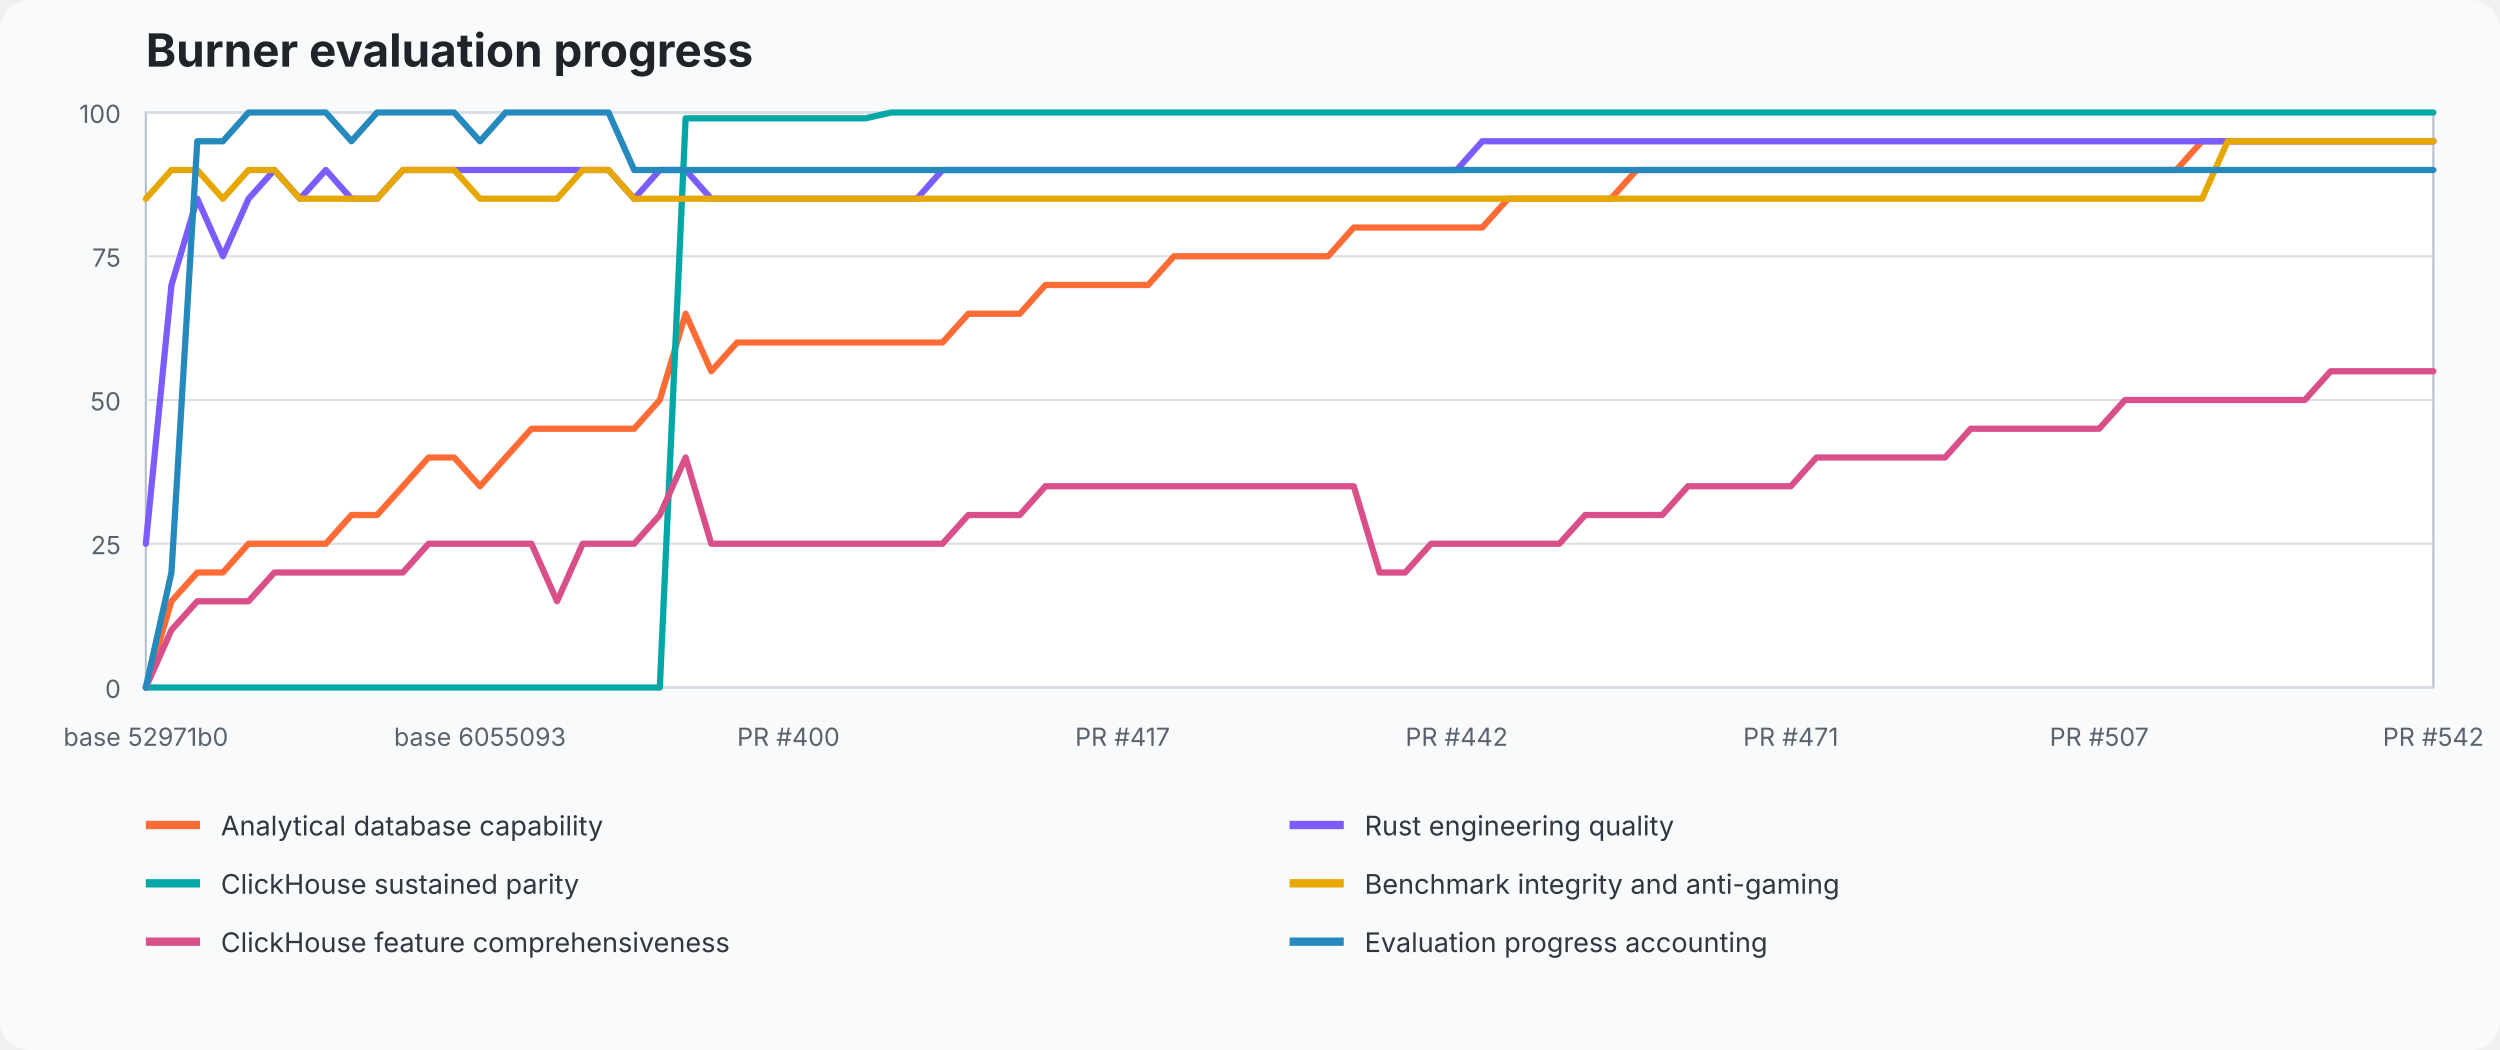
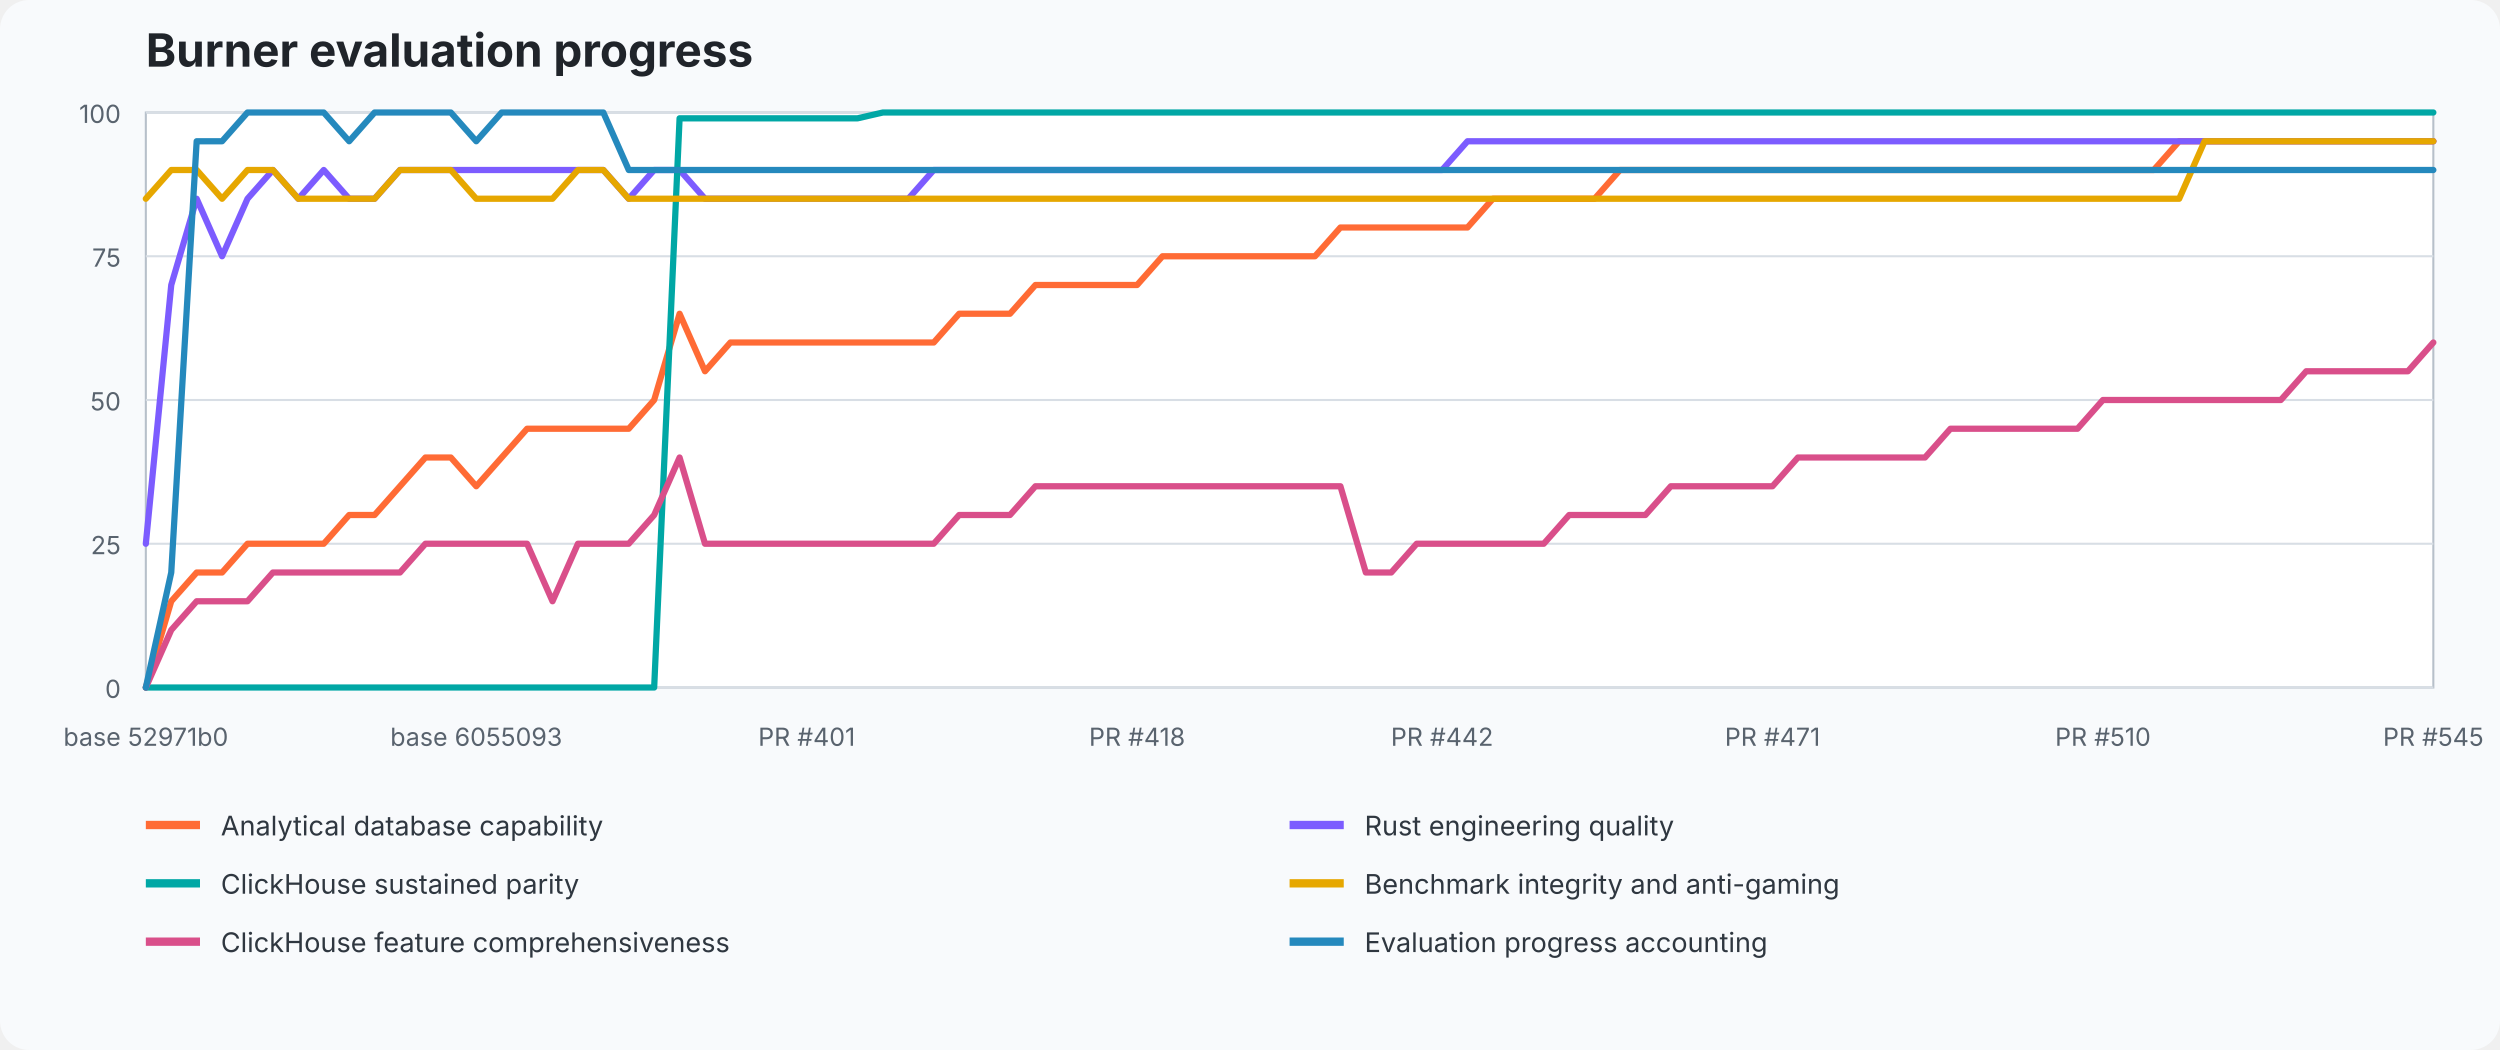
<svg xmlns="http://www.w3.org/2000/svg" width="1200" height="504" viewBox="0 0 1200 504" role="img" aria-labelledby="title desc">
  <style>text{font-family:ui-sans-serif,system-ui,-apple-system,BlinkMacSystemFont,"Segoe UI",sans-serif}.title{font-size:22px;font-weight:700;fill:#20242a}.axis{font-size:12px;fill:#59636e}.legend{font-size:13px;fill:#2f3740}.grid{stroke:#d8dee5;stroke-width:1}.plot{fill:#fff;stroke:#b7c0ca}</style>
  <rect width="100%" height="100%" fill="#f8fafc" rx="14" />
  <text x="70" y="32" class="title">Burner evaluation progress</text>
  <rect x="70" y="54" width="1098" height="276" class="plot" />
  <line x1="70" y1="330" x2="1168" y2="330" class="grid" />
  <text x="58" y="335" text-anchor="end" class="axis">0</text>
  <line x1="70" y1="261" x2="1168" y2="261" class="grid" />
  <text x="58" y="266" text-anchor="end" class="axis">25</text>
  <line x1="70" y1="192" x2="1168" y2="192" class="grid" />
  <text x="58" y="197" text-anchor="end" class="axis">50</text>
  <line x1="70" y1="123" x2="1168" y2="123" class="grid" />
  <text x="58" y="128" text-anchor="end" class="axis">75</text>
  <line x1="70" y1="54" x2="1168" y2="54" class="grid" />
  <text x="58" y="59" text-anchor="end" class="axis">100</text>
-   <polyline points="70.0,330.0 82.3,288.6 94.7,274.8 107.0,274.8 119.3,261.0 131.7,261.0 144.0,261.0 156.4,261.0 168.7,247.2 181.0,247.2 193.4,233.4 205.7,219.6 218.0,219.6 230.4,233.4 242.7,219.6 255.1,205.8 267.4,205.8 279.7,205.8 292.1,205.8 304.4,205.8 316.7,192.0 329.1,150.6 341.4,178.2 353.8,164.4 366.1,164.4 378.4,164.4 390.8,164.4 403.1,164.4 415.4,164.4 427.8,164.4 440.1,164.4 452.4,164.4 464.8,150.6 477.1,150.6 489.5,150.6 501.8,136.8 514.1,136.8 526.5,136.8 538.8,136.8 551.1,136.8 563.5,123.0 575.8,123.0 588.2,123.0 600.5,123.0 612.8,123.0 625.2,123.0 637.5,123.0 649.8,109.2 662.2,109.2 674.5,109.2 686.9,109.2 699.2,109.2 711.5,109.2 723.9,95.4 736.2,95.4 748.5,95.4 760.9,95.4 773.2,95.4 785.6,81.6 797.9,81.6 810.2,81.6 822.6,81.6 834.9,81.6 847.2,81.6 859.6,81.6 871.9,81.6 884.2,81.6 896.6,81.6 908.9,81.6 921.3,81.6 933.6,81.6 945.9,81.6 958.3,81.6 970.6,81.6 982.9,81.6 995.3,81.6 1007.6,81.6 1020.0,81.6 1032.3,81.6 1044.6,81.6 1057.0,67.8 1069.3,67.8 1081.6,67.8 1094.0,67.8 1106.3,67.8 1118.7,67.8 1131.0,67.8 1143.3,67.8 1155.7,67.8 1168.0,67.8" fill="none" stroke="#ff6b35" stroke-width="3" stroke-linejoin="round" stroke-linecap="round" />
-   <polyline points="70.0,261.0 82.3,136.8 94.7,95.4 107.0,123.0 119.3,95.4 131.7,81.6 144.0,95.4 156.4,81.6 168.7,95.4 181.0,95.4 193.4,81.6 205.7,81.6 218.0,81.6 230.4,81.6 242.7,81.6 255.1,81.6 267.4,81.6 279.7,81.6 292.1,81.6 304.4,95.4 316.7,81.6 329.1,81.6 341.4,95.4 353.8,95.4 366.1,95.4 378.4,95.4 390.8,95.4 403.1,95.4 415.4,95.4 427.8,95.4 440.1,95.4 452.4,81.6 464.8,81.6 477.1,81.6 489.5,81.6 501.8,81.6 514.1,81.6 526.5,81.6 538.8,81.6 551.1,81.6 563.5,81.6 575.8,81.6 588.2,81.6 600.5,81.6 612.8,81.6 625.2,81.6 637.5,81.6 649.8,81.6 662.2,81.6 674.5,81.6 686.9,81.6 699.2,81.6 711.5,67.8 723.9,67.8 736.2,67.8 748.5,67.8 760.9,67.8 773.2,67.8 785.6,67.8 797.9,67.8 810.2,67.8 822.6,67.8 834.9,67.8 847.2,67.8 859.6,67.8 871.9,67.8 884.2,67.8 896.6,67.8 908.9,67.8 921.3,67.8 933.6,67.8 945.9,67.8 958.3,67.8 970.6,67.8 982.9,67.8 995.3,67.8 1007.6,67.8 1020.0,67.8 1032.3,67.8 1044.6,67.8 1057.0,67.8 1069.3,67.8 1081.6,67.8 1094.0,67.8 1106.3,67.8 1118.7,67.8 1131.0,67.8 1143.3,67.8 1155.7,67.8 1168.0,67.8" fill="none" stroke="#7c5cff" stroke-width="3" stroke-linejoin="round" stroke-linecap="round" />
-   <polyline points="70.0,330.0 82.3,330.0 94.7,330.0 107.0,330.0 119.3,330.0 131.7,330.0 144.0,330.0 156.4,330.0 168.7,330.0 181.0,330.0 193.4,330.0 205.7,330.0 218.0,330.0 230.4,330.0 242.7,330.0 255.1,330.0 267.4,330.0 279.7,330.0 292.1,330.0 304.4,330.0 316.7,330.0 329.1,56.8 341.4,56.8 353.8,56.8 366.1,56.8 378.4,56.8 390.8,56.8 403.1,56.8 415.4,56.8 427.8,54.0 440.1,54.0 452.4,54.0 464.8,54.0 477.1,54.0 489.5,54.0 501.8,54.0 514.1,54.0 526.5,54.0 538.8,54.0 551.1,54.0 563.5,54.0 575.8,54.0 588.2,54.0 600.5,54.0 612.8,54.0 625.2,54.0 637.5,54.0 649.8,54.0 662.2,54.0 674.5,54.0 686.9,54.0 699.2,54.0 711.5,54.0 723.9,54.0 736.2,54.0 748.5,54.0 760.9,54.0 773.2,54.0 785.6,54.0 797.9,54.0 810.2,54.0 822.6,54.0 834.9,54.0 847.2,54.0 859.6,54.0 871.9,54.0 884.2,54.0 896.6,54.0 908.9,54.0 921.3,54.0 933.6,54.0 945.9,54.0 958.3,54.0 970.6,54.0 982.9,54.0 995.3,54.0 1007.6,54.0 1020.0,54.0 1032.3,54.0 1044.6,54.0 1057.0,54.0 1069.3,54.0 1081.6,54.0 1094.0,54.0 1106.3,54.0 1118.7,54.0 1131.0,54.0 1143.3,54.0 1155.7,54.0 1168.0,54.0" fill="none" stroke="#00a7a5" stroke-width="3" stroke-linejoin="round" stroke-linecap="round" />
-   <polyline points="70.0,95.4 82.3,81.6 94.7,81.6 107.0,95.4 119.3,81.6 131.7,81.6 144.0,95.4 156.4,95.4 168.7,95.4 181.0,95.4 193.4,81.6 205.7,81.6 218.0,81.6 230.4,95.4 242.7,95.4 255.1,95.4 267.4,95.4 279.7,81.6 292.1,81.6 304.4,95.4 316.7,95.4 329.1,95.4 341.4,95.4 353.8,95.4 366.1,95.4 378.4,95.4 390.8,95.4 403.1,95.4 415.4,95.4 427.8,95.4 440.1,95.4 452.4,95.4 464.8,95.4 477.1,95.4 489.5,95.4 501.8,95.4 514.1,95.4 526.5,95.4 538.8,95.4 551.1,95.4 563.5,95.4 575.8,95.4 588.2,95.4 600.5,95.4 612.8,95.4 625.2,95.4 637.5,95.4 649.8,95.4 662.2,95.4 674.5,95.4 686.9,95.4 699.2,95.4 711.5,95.4 723.9,95.4 736.2,95.4 748.5,95.4 760.9,95.4 773.2,95.4 785.6,95.4 797.9,95.4 810.2,95.4 822.6,95.4 834.9,95.4 847.2,95.4 859.6,95.4 871.9,95.4 884.2,95.4 896.6,95.4 908.9,95.4 921.3,95.4 933.6,95.4 945.9,95.4 958.3,95.4 970.6,95.4 982.9,95.4 995.3,95.4 1007.6,95.4 1020.0,95.4 1032.3,95.4 1044.6,95.4 1057.0,95.4 1069.3,67.8 1081.6,67.8 1094.0,67.8 1106.3,67.8 1118.7,67.8 1131.0,67.8 1143.3,67.8 1155.7,67.8 1168.0,67.8" fill="none" stroke="#e6a700" stroke-width="3" stroke-linejoin="round" stroke-linecap="round" />
-   <polyline points="70.0,330.0 82.3,302.4 94.7,288.6 107.0,288.6 119.3,288.6 131.7,274.8 144.0,274.8 156.4,274.8 168.7,274.8 181.0,274.8 193.4,274.8 205.7,261.0 218.0,261.0 230.4,261.0 242.7,261.0 255.1,261.0 267.4,288.6 279.7,261.0 292.1,261.0 304.4,261.0 316.7,247.2 329.1,219.6 341.4,261.0 353.8,261.0 366.1,261.0 378.4,261.0 390.8,261.0 403.1,261.0 415.4,261.0 427.8,261.0 440.1,261.0 452.4,261.0 464.8,247.2 477.1,247.2 489.5,247.2 501.8,233.4 514.1,233.4 526.5,233.4 538.8,233.4 551.1,233.4 563.5,233.4 575.8,233.4 588.2,233.4 600.5,233.4 612.8,233.4 625.2,233.4 637.5,233.4 649.8,233.4 662.2,274.8 674.5,274.8 686.9,261.0 699.2,261.0 711.5,261.0 723.9,261.0 736.2,261.0 748.5,261.0 760.9,247.2 773.2,247.2 785.6,247.2 797.9,247.2 810.2,233.4 822.6,233.4 834.9,233.4 847.2,233.4 859.6,233.4 871.9,219.6 884.2,219.6 896.6,219.6 908.9,219.6 921.3,219.6 933.6,219.6 945.9,205.8 958.3,205.8 970.6,205.8 982.9,205.8 995.3,205.8 1007.6,205.8 1020.0,192.0 1032.3,192.0 1044.6,192.0 1057.0,192.0 1069.3,192.0 1081.6,192.0 1094.0,192.0 1106.3,192.0 1118.7,178.2 1131.0,178.2 1143.3,178.2 1155.7,178.2 1168.0,178.2" fill="none" stroke="#d94f8a" stroke-width="3" stroke-linejoin="round" stroke-linecap="round" />
-   <polyline points="70.0,330.0 82.3,274.8 94.7,67.8 107.0,67.8 119.3,54.0 131.7,54.0 144.0,54.0 156.4,54.0 168.7,67.8 181.0,54.0 193.4,54.0 205.7,54.0 218.0,54.0 230.4,67.8 242.7,54.0 255.1,54.0 267.4,54.0 279.7,54.0 292.1,54.0 304.4,81.6 316.7,81.6 329.1,81.6 341.4,81.6 353.8,81.6 366.1,81.6 378.4,81.6 390.8,81.6 403.1,81.6 415.4,81.6 427.8,81.6 440.1,81.6 452.4,81.6 464.8,81.6 477.1,81.6 489.5,81.6 501.8,81.6 514.1,81.6 526.5,81.6 538.8,81.6 551.1,81.6 563.5,81.6 575.8,81.6 588.2,81.6 600.5,81.6 612.8,81.6 625.2,81.6 637.5,81.6 649.8,81.6 662.2,81.6 674.5,81.6 686.9,81.6 699.2,81.6 711.5,81.6 723.9,81.6 736.2,81.6 748.5,81.6 760.9,81.6 773.2,81.6 785.6,81.6 797.9,81.6 810.2,81.6 822.6,81.6 834.9,81.6 847.2,81.6 859.6,81.6 871.9,81.6 884.2,81.6 896.6,81.6 908.9,81.6 921.3,81.6 933.6,81.6 945.9,81.6 958.3,81.6 970.6,81.6 982.9,81.6 995.3,81.6 1007.6,81.6 1020.0,81.6 1032.3,81.6 1044.6,81.6 1057.0,81.6 1069.3,81.6 1081.6,81.6 1094.0,81.6 1106.3,81.6 1118.7,81.6 1131.0,81.6 1143.3,81.6 1155.7,81.6 1168.0,81.6" fill="none" stroke="#2589bd" stroke-width="3" stroke-linejoin="round" stroke-linecap="round" />
+   <polyline points="70.0,330.0 82.2,288.6 94.4,274.8 106.6,274.8 118.8,261.0 131.0,261.0 143.2,261.0 155.4,261.0 167.6,247.2 179.8,247.2 192.0,233.4 204.2,219.6 216.4,219.6 228.6,233.4 240.8,219.6 253.0,205.8 265.2,205.8 277.4,205.8 289.6,205.8 301.8,205.8 314.0,192.0 326.2,150.6 338.4,178.2 350.6,164.4 362.8,164.4 375.0,164.4 387.2,164.4 399.4,164.4 411.6,164.4 423.8,164.4 436.0,164.4 448.2,164.4 460.4,150.6 472.6,150.6 484.8,150.6 497.0,136.8 509.2,136.8 521.4,136.8 533.6,136.8 545.8,136.8 558.0,123.0 570.2,123.0 582.4,123.0 594.6,123.0 606.8,123.0 619.0,123.0 631.2,123.0 643.4,109.2 655.6,109.2 667.8,109.2 680.0,109.2 692.2,109.2 704.4,109.2 716.6,95.4 728.8,95.4 741.0,95.4 753.2,95.4 765.4,95.4 777.6,81.6 789.8,81.6 802.0,81.6 814.2,81.6 826.4,81.6 838.6,81.6 850.8,81.6 863.0,81.6 875.2,81.6 887.4,81.6 899.6,81.6 911.8,81.6 924.0,81.6 936.2,81.6 948.4,81.6 960.6,81.6 972.8,81.6 985.0,81.6 997.2,81.6 1009.4,81.6 1021.6,81.6 1033.8,81.6 1046.0,67.8 1058.2,67.8 1070.4,67.8 1082.6,67.8 1094.8,67.8 1107.0,67.8 1119.2,67.8 1131.4,67.8 1143.6,67.8 1155.8,67.8 1168.0,67.8" fill="none" stroke="#ff6b35" stroke-width="3" stroke-linejoin="round" stroke-linecap="round" />
+   <polyline points="70.0,261.0 82.2,136.8 94.4,95.4 106.6,123.0 118.8,95.4 131.0,81.6 143.2,95.4 155.4,81.6 167.6,95.4 179.8,95.4 192.0,81.6 204.2,81.6 216.4,81.6 228.6,81.6 240.8,81.6 253.0,81.6 265.2,81.6 277.4,81.6 289.6,81.6 301.8,95.4 314.0,81.6 326.2,81.6 338.4,95.4 350.6,95.4 362.8,95.4 375.0,95.4 387.2,95.4 399.4,95.4 411.6,95.4 423.8,95.4 436.0,95.4 448.2,81.6 460.4,81.6 472.6,81.6 484.8,81.6 497.0,81.6 509.2,81.6 521.4,81.6 533.6,81.6 545.8,81.6 558.0,81.6 570.2,81.6 582.4,81.6 594.6,81.6 606.8,81.6 619.0,81.6 631.2,81.6 643.4,81.6 655.6,81.6 667.8,81.6 680.0,81.6 692.2,81.6 704.4,67.8 716.6,67.8 728.8,67.8 741.0,67.8 753.2,67.8 765.4,67.8 777.6,67.8 789.8,67.8 802.0,67.8 814.2,67.8 826.4,67.8 838.6,67.8 850.8,67.8 863.0,67.8 875.2,67.8 887.4,67.8 899.6,67.8 911.8,67.8 924.0,67.8 936.2,67.8 948.4,67.8 960.6,67.8 972.8,67.8 985.0,67.8 997.2,67.8 1009.4,67.8 1021.6,67.8 1033.8,67.8 1046.0,67.8 1058.2,67.8 1070.4,67.8 1082.6,67.8 1094.8,67.8 1107.0,67.8 1119.2,67.8 1131.4,67.8 1143.6,67.8 1155.8,67.8 1168.0,67.8" fill="none" stroke="#7c5cff" stroke-width="3" stroke-linejoin="round" stroke-linecap="round" />
+   <polyline points="70.0,330.0 82.2,330.0 94.4,330.0 106.6,330.0 118.8,330.0 131.0,330.0 143.2,330.0 155.4,330.0 167.6,330.0 179.8,330.0 192.0,330.0 204.2,330.0 216.4,330.0 228.6,330.0 240.8,330.0 253.0,330.0 265.2,330.0 277.4,330.0 289.6,330.0 301.8,330.0 314.0,330.0 326.2,56.8 338.4,56.8 350.6,56.8 362.8,56.8 375.0,56.8 387.2,56.8 399.4,56.8 411.6,56.8 423.8,54.0 436.0,54.0 448.2,54.0 460.4,54.0 472.6,54.0 484.8,54.0 497.0,54.0 509.2,54.0 521.4,54.0 533.6,54.0 545.8,54.0 558.0,54.0 570.2,54.0 582.4,54.0 594.6,54.0 606.8,54.0 619.0,54.0 631.2,54.0 643.4,54.0 655.6,54.0 667.8,54.0 680.0,54.0 692.2,54.0 704.4,54.0 716.6,54.0 728.8,54.0 741.0,54.0 753.2,54.0 765.4,54.0 777.6,54.0 789.8,54.0 802.0,54.0 814.2,54.0 826.4,54.0 838.6,54.0 850.8,54.0 863.0,54.0 875.2,54.0 887.4,54.0 899.6,54.0 911.8,54.0 924.0,54.0 936.2,54.0 948.4,54.0 960.6,54.0 972.8,54.0 985.0,54.0 997.2,54.0 1009.4,54.0 1021.6,54.0 1033.8,54.0 1046.0,54.0 1058.2,54.0 1070.4,54.0 1082.6,54.0 1094.8,54.0 1107.0,54.0 1119.2,54.0 1131.4,54.0 1143.6,54.0 1155.8,54.0 1168.0,54.0" fill="none" stroke="#00a7a5" stroke-width="3" stroke-linejoin="round" stroke-linecap="round" />
+   <polyline points="70.0,95.4 82.2,81.6 94.4,81.6 106.6,95.4 118.8,81.6 131.0,81.6 143.2,95.4 155.4,95.4 167.6,95.4 179.8,95.4 192.0,81.6 204.2,81.6 216.4,81.6 228.6,95.4 240.8,95.4 253.0,95.4 265.2,95.4 277.4,81.6 289.6,81.6 301.8,95.4 314.0,95.4 326.2,95.4 338.4,95.4 350.6,95.4 362.8,95.4 375.0,95.4 387.2,95.4 399.4,95.4 411.6,95.4 423.8,95.4 436.0,95.4 448.2,95.4 460.4,95.4 472.6,95.4 484.8,95.4 497.0,95.4 509.2,95.4 521.4,95.4 533.6,95.4 545.8,95.4 558.0,95.4 570.2,95.4 582.4,95.4 594.6,95.4 606.8,95.4 619.0,95.4 631.2,95.4 643.4,95.4 655.6,95.4 667.8,95.4 680.0,95.4 692.2,95.4 704.4,95.4 716.6,95.4 728.8,95.4 741.0,95.4 753.2,95.4 765.4,95.4 777.6,95.4 789.8,95.4 802.0,95.4 814.2,95.4 826.4,95.4 838.6,95.4 850.8,95.4 863.0,95.4 875.2,95.4 887.4,95.4 899.6,95.4 911.8,95.4 924.0,95.4 936.2,95.4 948.4,95.4 960.6,95.4 972.8,95.4 985.0,95.4 997.2,95.4 1009.4,95.4 1021.6,95.4 1033.8,95.4 1046.0,95.4 1058.2,67.8 1070.4,67.8 1082.6,67.8 1094.8,67.8 1107.0,67.8 1119.2,67.8 1131.4,67.8 1143.6,67.8 1155.8,67.8 1168.0,67.8" fill="none" stroke="#e6a700" stroke-width="3" stroke-linejoin="round" stroke-linecap="round" />
+   <polyline points="70.0,330.0 82.2,302.4 94.4,288.6 106.6,288.6 118.8,288.6 131.0,274.8 143.2,274.8 155.4,274.8 167.6,274.8 179.8,274.8 192.0,274.8 204.2,261.0 216.4,261.0 228.6,261.0 240.8,261.0 253.0,261.0 265.2,288.6 277.4,261.0 289.6,261.0 301.8,261.0 314.0,247.2 326.2,219.6 338.4,261.0 350.6,261.0 362.8,261.0 375.0,261.0 387.2,261.0 399.4,261.0 411.6,261.0 423.8,261.0 436.0,261.0 448.2,261.0 460.4,247.2 472.6,247.2 484.8,247.2 497.0,233.4 509.2,233.4 521.4,233.4 533.6,233.4 545.8,233.4 558.0,233.4 570.2,233.4 582.4,233.4 594.6,233.4 606.8,233.4 619.0,233.4 631.2,233.4 643.4,233.4 655.6,274.8 667.8,274.8 680.0,261.0 692.2,261.0 704.4,261.0 716.6,261.0 728.8,261.0 741.0,261.0 753.2,247.2 765.4,247.2 777.6,247.2 789.8,247.2 802.0,233.4 814.2,233.4 826.4,233.4 838.6,233.4 850.8,233.4 863.0,219.6 875.2,219.6 887.4,219.6 899.6,219.6 911.8,219.6 924.0,219.6 936.2,205.8 948.4,205.8 960.6,205.8 972.8,205.8 985.0,205.8 997.2,205.8 1009.4,192.0 1021.6,192.0 1033.8,192.0 1046.0,192.0 1058.2,192.0 1070.4,192.0 1082.6,192.0 1094.8,192.0 1107.0,178.2 1119.2,178.2 1131.4,178.2 1143.6,178.2 1155.8,178.2 1168.0,164.4" fill="none" stroke="#d94f8a" stroke-width="3" stroke-linejoin="round" stroke-linecap="round" />
+   <polyline points="70.0,330.0 82.2,274.8 94.4,67.8 106.6,67.8 118.8,54.0 131.0,54.0 143.2,54.0 155.4,54.0 167.6,67.8 179.8,54.0 192.0,54.0 204.2,54.0 216.4,54.0 228.6,67.8 240.8,54.0 253.0,54.0 265.2,54.0 277.4,54.0 289.6,54.0 301.8,81.6 314.0,81.6 326.2,81.6 338.4,81.6 350.6,81.6 362.8,81.6 375.0,81.6 387.2,81.6 399.4,81.6 411.6,81.6 423.8,81.6 436.0,81.6 448.2,81.6 460.4,81.6 472.6,81.6 484.8,81.6 497.0,81.6 509.2,81.6 521.4,81.6 533.6,81.6 545.8,81.6 558.0,81.6 570.2,81.6 582.4,81.6 594.6,81.6 606.8,81.6 619.0,81.6 631.2,81.6 643.4,81.6 655.6,81.6 667.8,81.6 680.0,81.6 692.2,81.6 704.4,81.6 716.6,81.6 728.8,81.6 741.0,81.6 753.2,81.6 765.4,81.6 777.6,81.6 789.8,81.6 802.0,81.6 814.2,81.6 826.4,81.6 838.6,81.6 850.8,81.6 863.0,81.6 875.2,81.6 887.4,81.6 899.6,81.6 911.8,81.6 924.0,81.6 936.2,81.6 948.4,81.6 960.6,81.6 972.8,81.6 985.0,81.6 997.2,81.6 1009.4,81.6 1021.6,81.6 1033.8,81.6 1046.0,81.6 1058.2,81.6 1070.4,81.6 1082.6,81.6 1094.8,81.6 1107.0,81.6 1119.2,81.6 1131.4,81.6 1143.6,81.6 1155.8,81.6 1168.0,81.6" fill="none" stroke="#2589bd" stroke-width="3" stroke-linejoin="round" stroke-linecap="round" />
  <text x="70" y="358" text-anchor="middle" class="axis">base 52971b0</text>
-   <text x="230.382" y="358" text-anchor="middle" class="axis">base 6055093</text>
-   <text x="378.427" y="358" text-anchor="middle" class="axis">PR #400</text>
-   <text x="538.809" y="358" text-anchor="middle" class="axis">PR #417</text>
-   <text x="699.191" y="358" text-anchor="middle" class="axis">PR #442</text>
-   <text x="859.573" y="358" text-anchor="middle" class="axis">PR #471</text>
-   <text x="1007.618" y="358" text-anchor="middle" class="axis">PR #507</text>
-   <text x="1168" y="358" text-anchor="middle" class="axis">PR #542</text>
+   <text x="228.6" y="358" text-anchor="middle" class="axis">base 6055093</text>
+   <text x="387.2" y="358" text-anchor="middle" class="axis">PR #401</text>
+   <text x="545.8" y="358" text-anchor="middle" class="axis">PR #418</text>
+   <text x="692.2" y="358" text-anchor="middle" class="axis">PR #442</text>
+   <text x="850.8" y="358" text-anchor="middle" class="axis">PR #471</text>
+   <text x="1009.4" y="358" text-anchor="middle" class="axis">PR #510</text>
+   <text x="1168" y="358" text-anchor="middle" class="axis">PR #545</text>
  <line x1="70" y1="396" x2="96" y2="396" stroke="#ff6b35" stroke-width="4" />
  <text x="106" y="401" class="legend">Analytical database capability</text>
  <line x1="619" y1="396" x2="645" y2="396" stroke="#7c5cff" stroke-width="4" />
  <text x="655" y="401" class="legend">Rust engineering quality</text>
  <line x1="70" y1="424" x2="96" y2="424" stroke="#00a7a5" stroke-width="4" />
  <text x="106" y="429" class="legend">ClickHouse sustained parity</text>
  <line x1="619" y1="424" x2="645" y2="424" stroke="#e6a700" stroke-width="4" />
  <text x="655" y="429" class="legend">Benchmark integrity and anti-gaming</text>
  <line x1="70" y1="452" x2="96" y2="452" stroke="#d94f8a" stroke-width="4" />
  <text x="106" y="457" class="legend">ClickHouse feature comprehensiveness</text>
  <line x1="619" y1="452" x2="645" y2="452" stroke="#2589bd" stroke-width="4" />
  <text x="655" y="457" class="legend">Evaluation progress accounting</text>
</svg>
